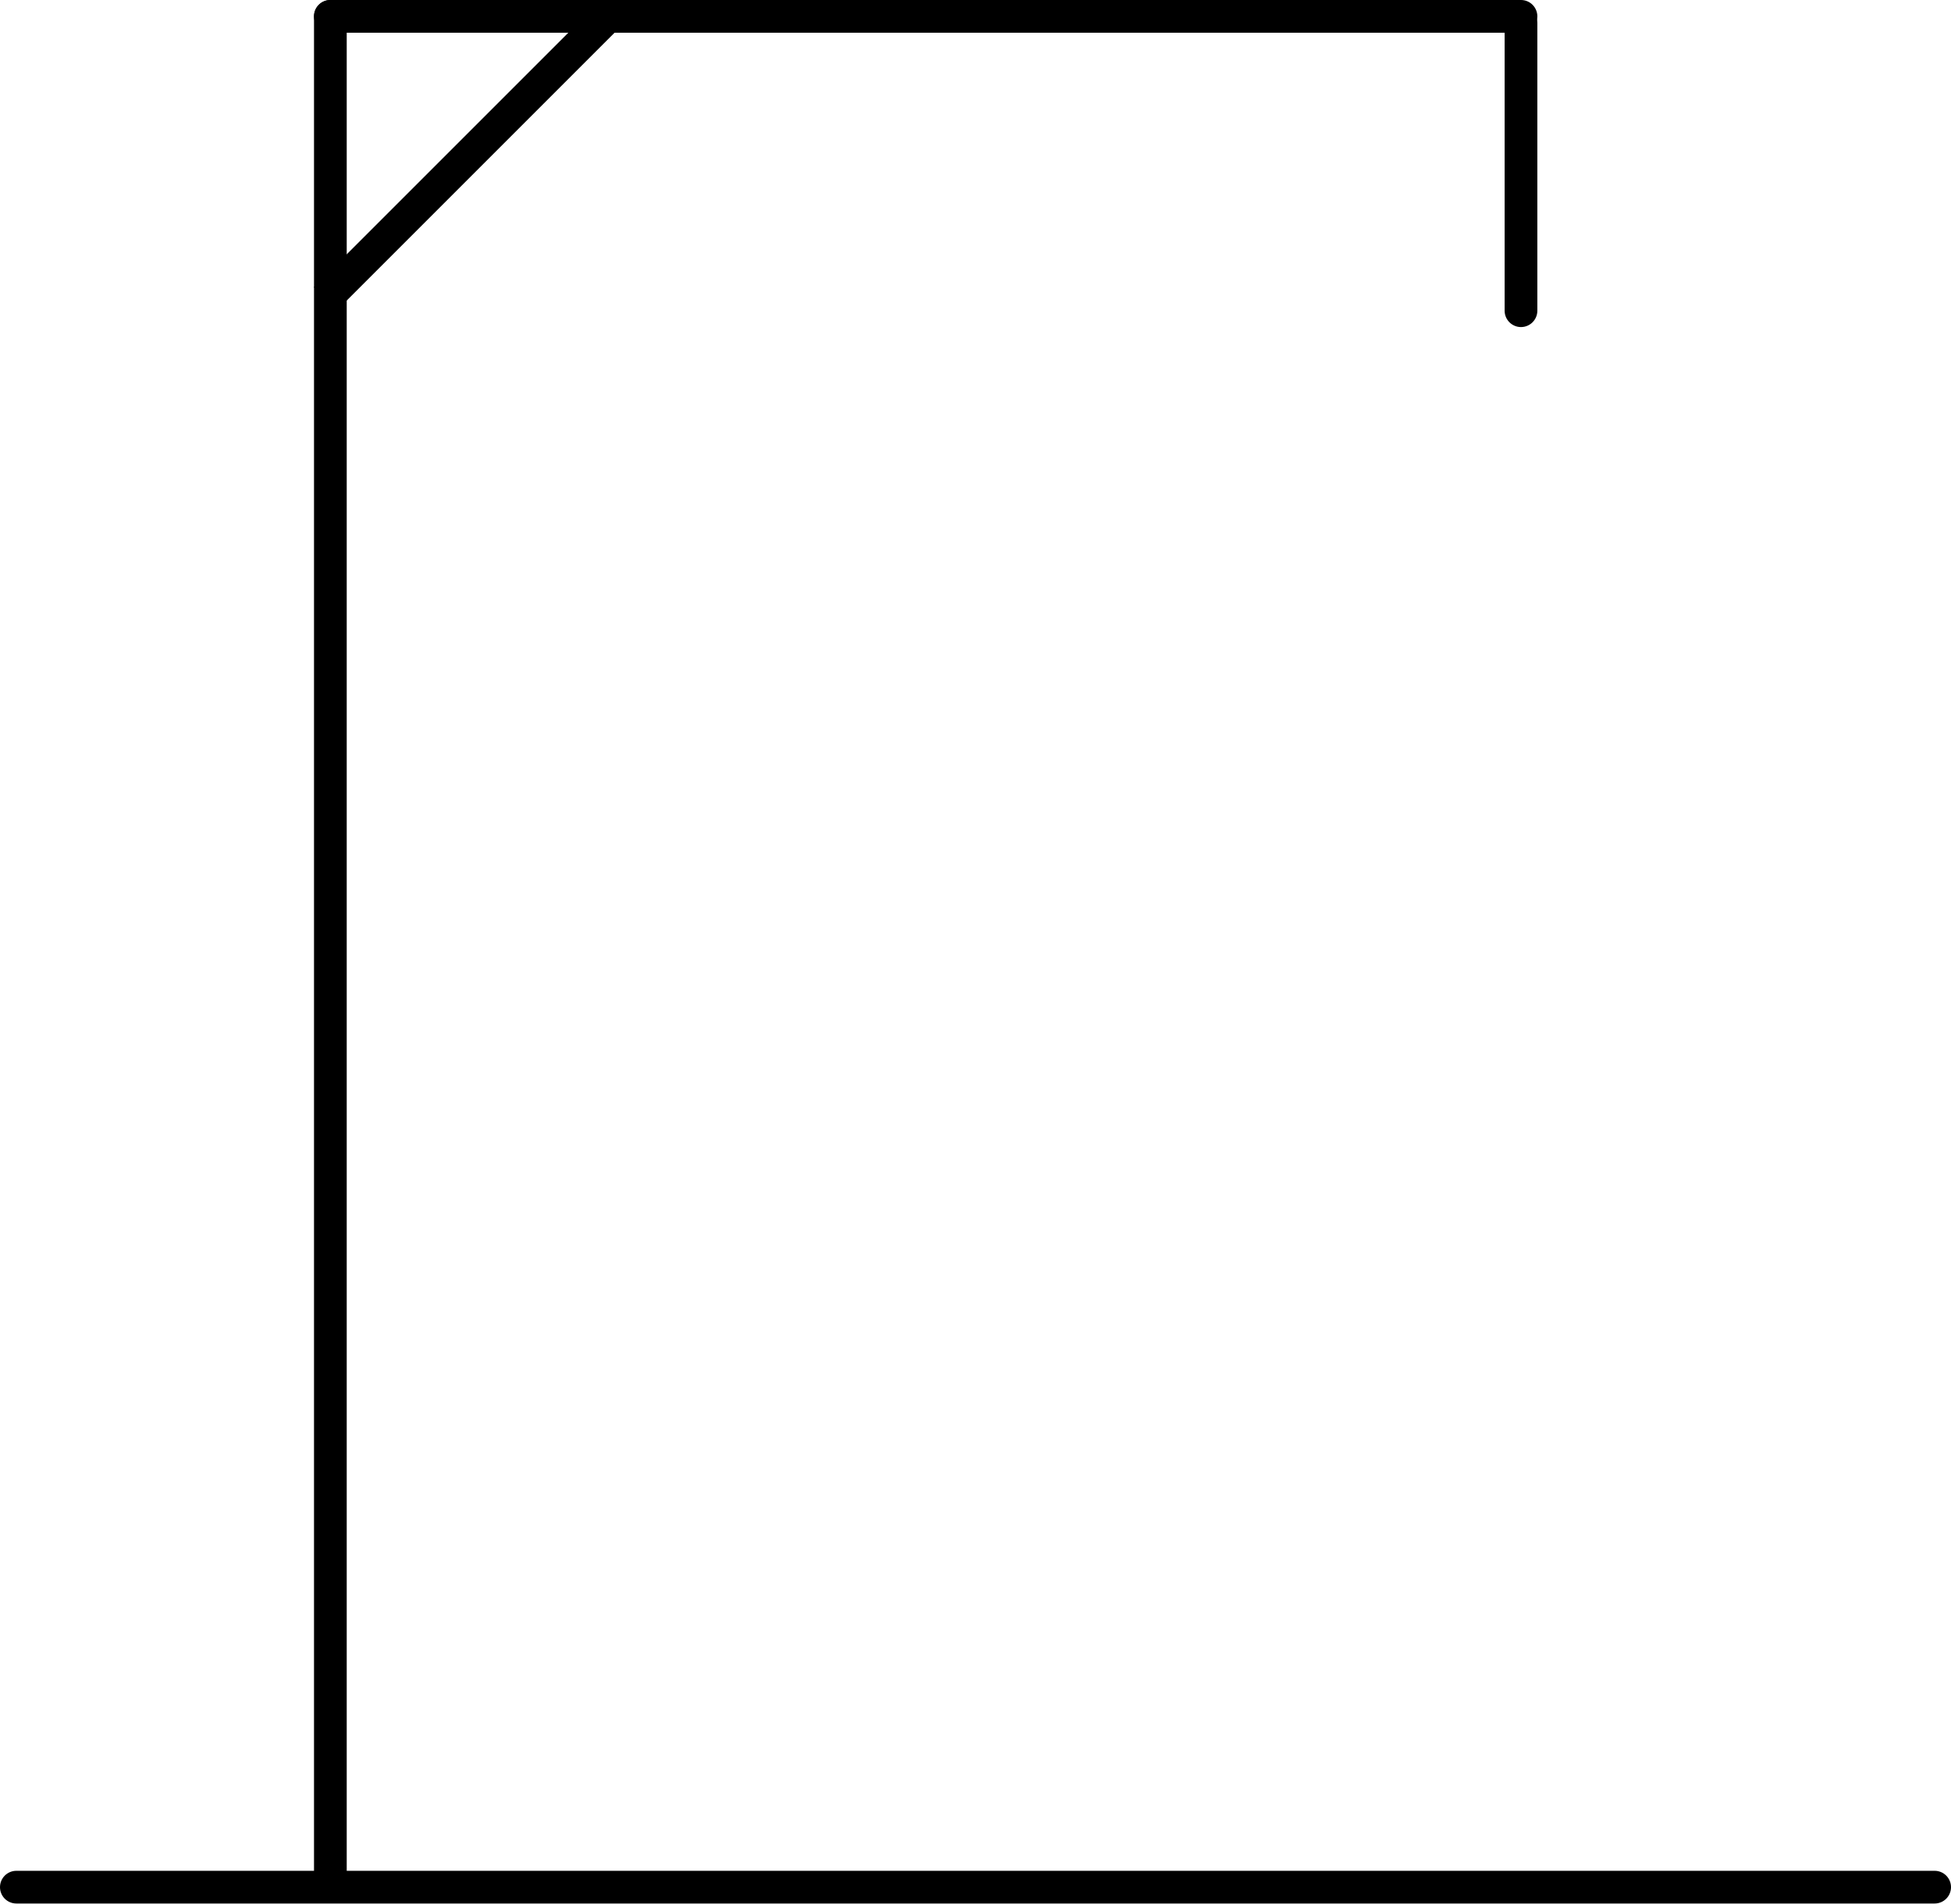
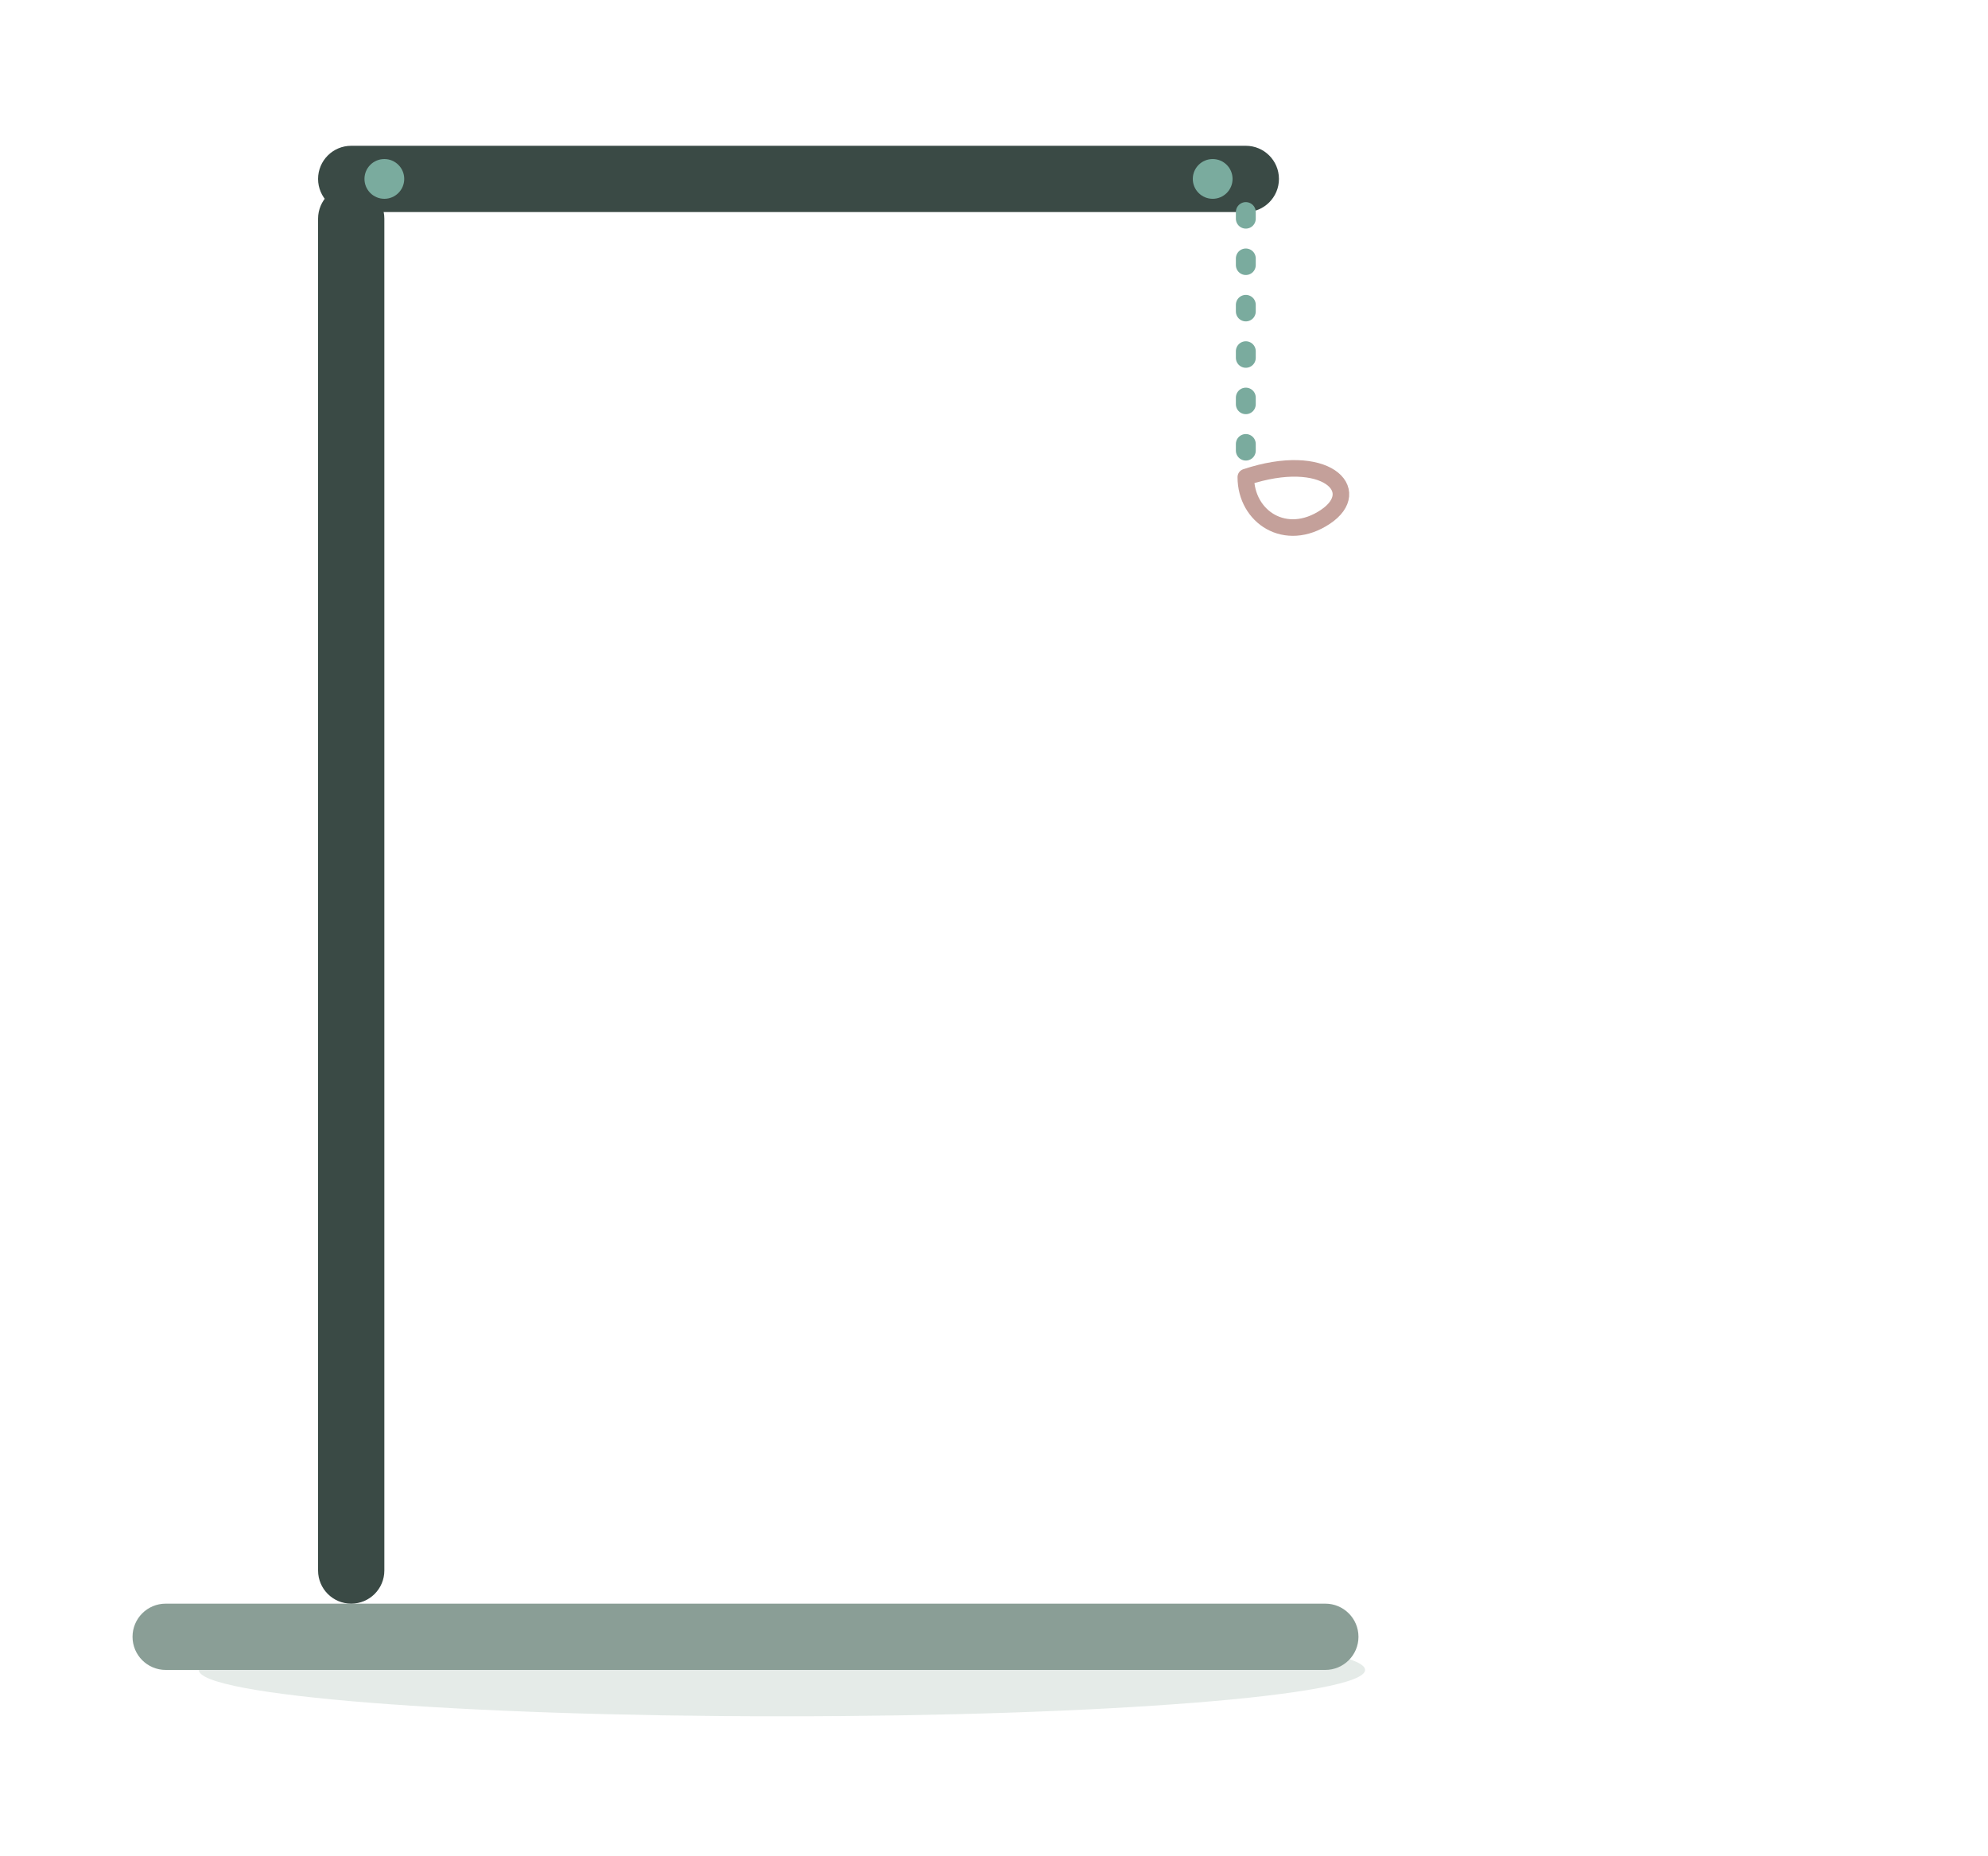
- <svg xmlns="http://www.w3.org/2000/svg" width="298.232" height="291" viewBox="0 0 298.232 291">
-   <g id="Group_688" data-name="Group 688" transform="translate(-219 -183)">
-     <rect id="Rectangle_2974" data-name="Rectangle 2974" width="5" height="61.733" transform="translate(310.627 183.247) rotate(45)" />
-     <rect id="Rectangle_2966" data-name="Rectangle 2966" width="5" height="298.232" rx="2.5" transform="translate(517.232 469) rotate(90)" />
-     <rect id="Rectangle_2987" data-name="Rectangle 2987" width="5" height="289" rx="2.5" transform="translate(267 183)" />
-     <rect id="Rectangle_2988" data-name="Rectangle 2988" width="187" height="5" rx="2.5" transform="translate(267 183)" />
-     <rect id="Rectangle_2989" data-name="Rectangle 2989" width="5" height="49" rx="2.5" transform="translate(449 184)" />
-   </g>
+ <svg xmlns="http://www.w3.org/2000/svg" width="300" height="280" viewBox="0 0 300 280" fill="none">
+   <ellipse cx="118" cy="252" rx="88" ry="7" fill="#c5d3cc" opacity="0.45" />
+   <rect x="20" y="242" width="185" height="10" rx="5" fill="#8a9e96" />
+   <rect x="48" y="28" width="10" height="214" rx="5" fill="#3a4a45" />
+   <rect x="48" y="22" width="145" height="10" rx="5" fill="#3a4a45" />
+   <circle cx="58" cy="27" r="3" fill="#7aab9e" />
+   <circle cx="183" cy="27" r="3" fill="#7aab9e" />
+   <path d="M188 32 L188 72" stroke="#7aab9e" stroke-width="3" stroke-linecap="round" stroke-dasharray="1 6" />
+   <path d="M188 72 C188 78 194 82 200 78 C206 74 200 68 188 72" stroke="#c4a09a" stroke-width="2.5" fill="none" stroke-linecap="round" />
</svg>
